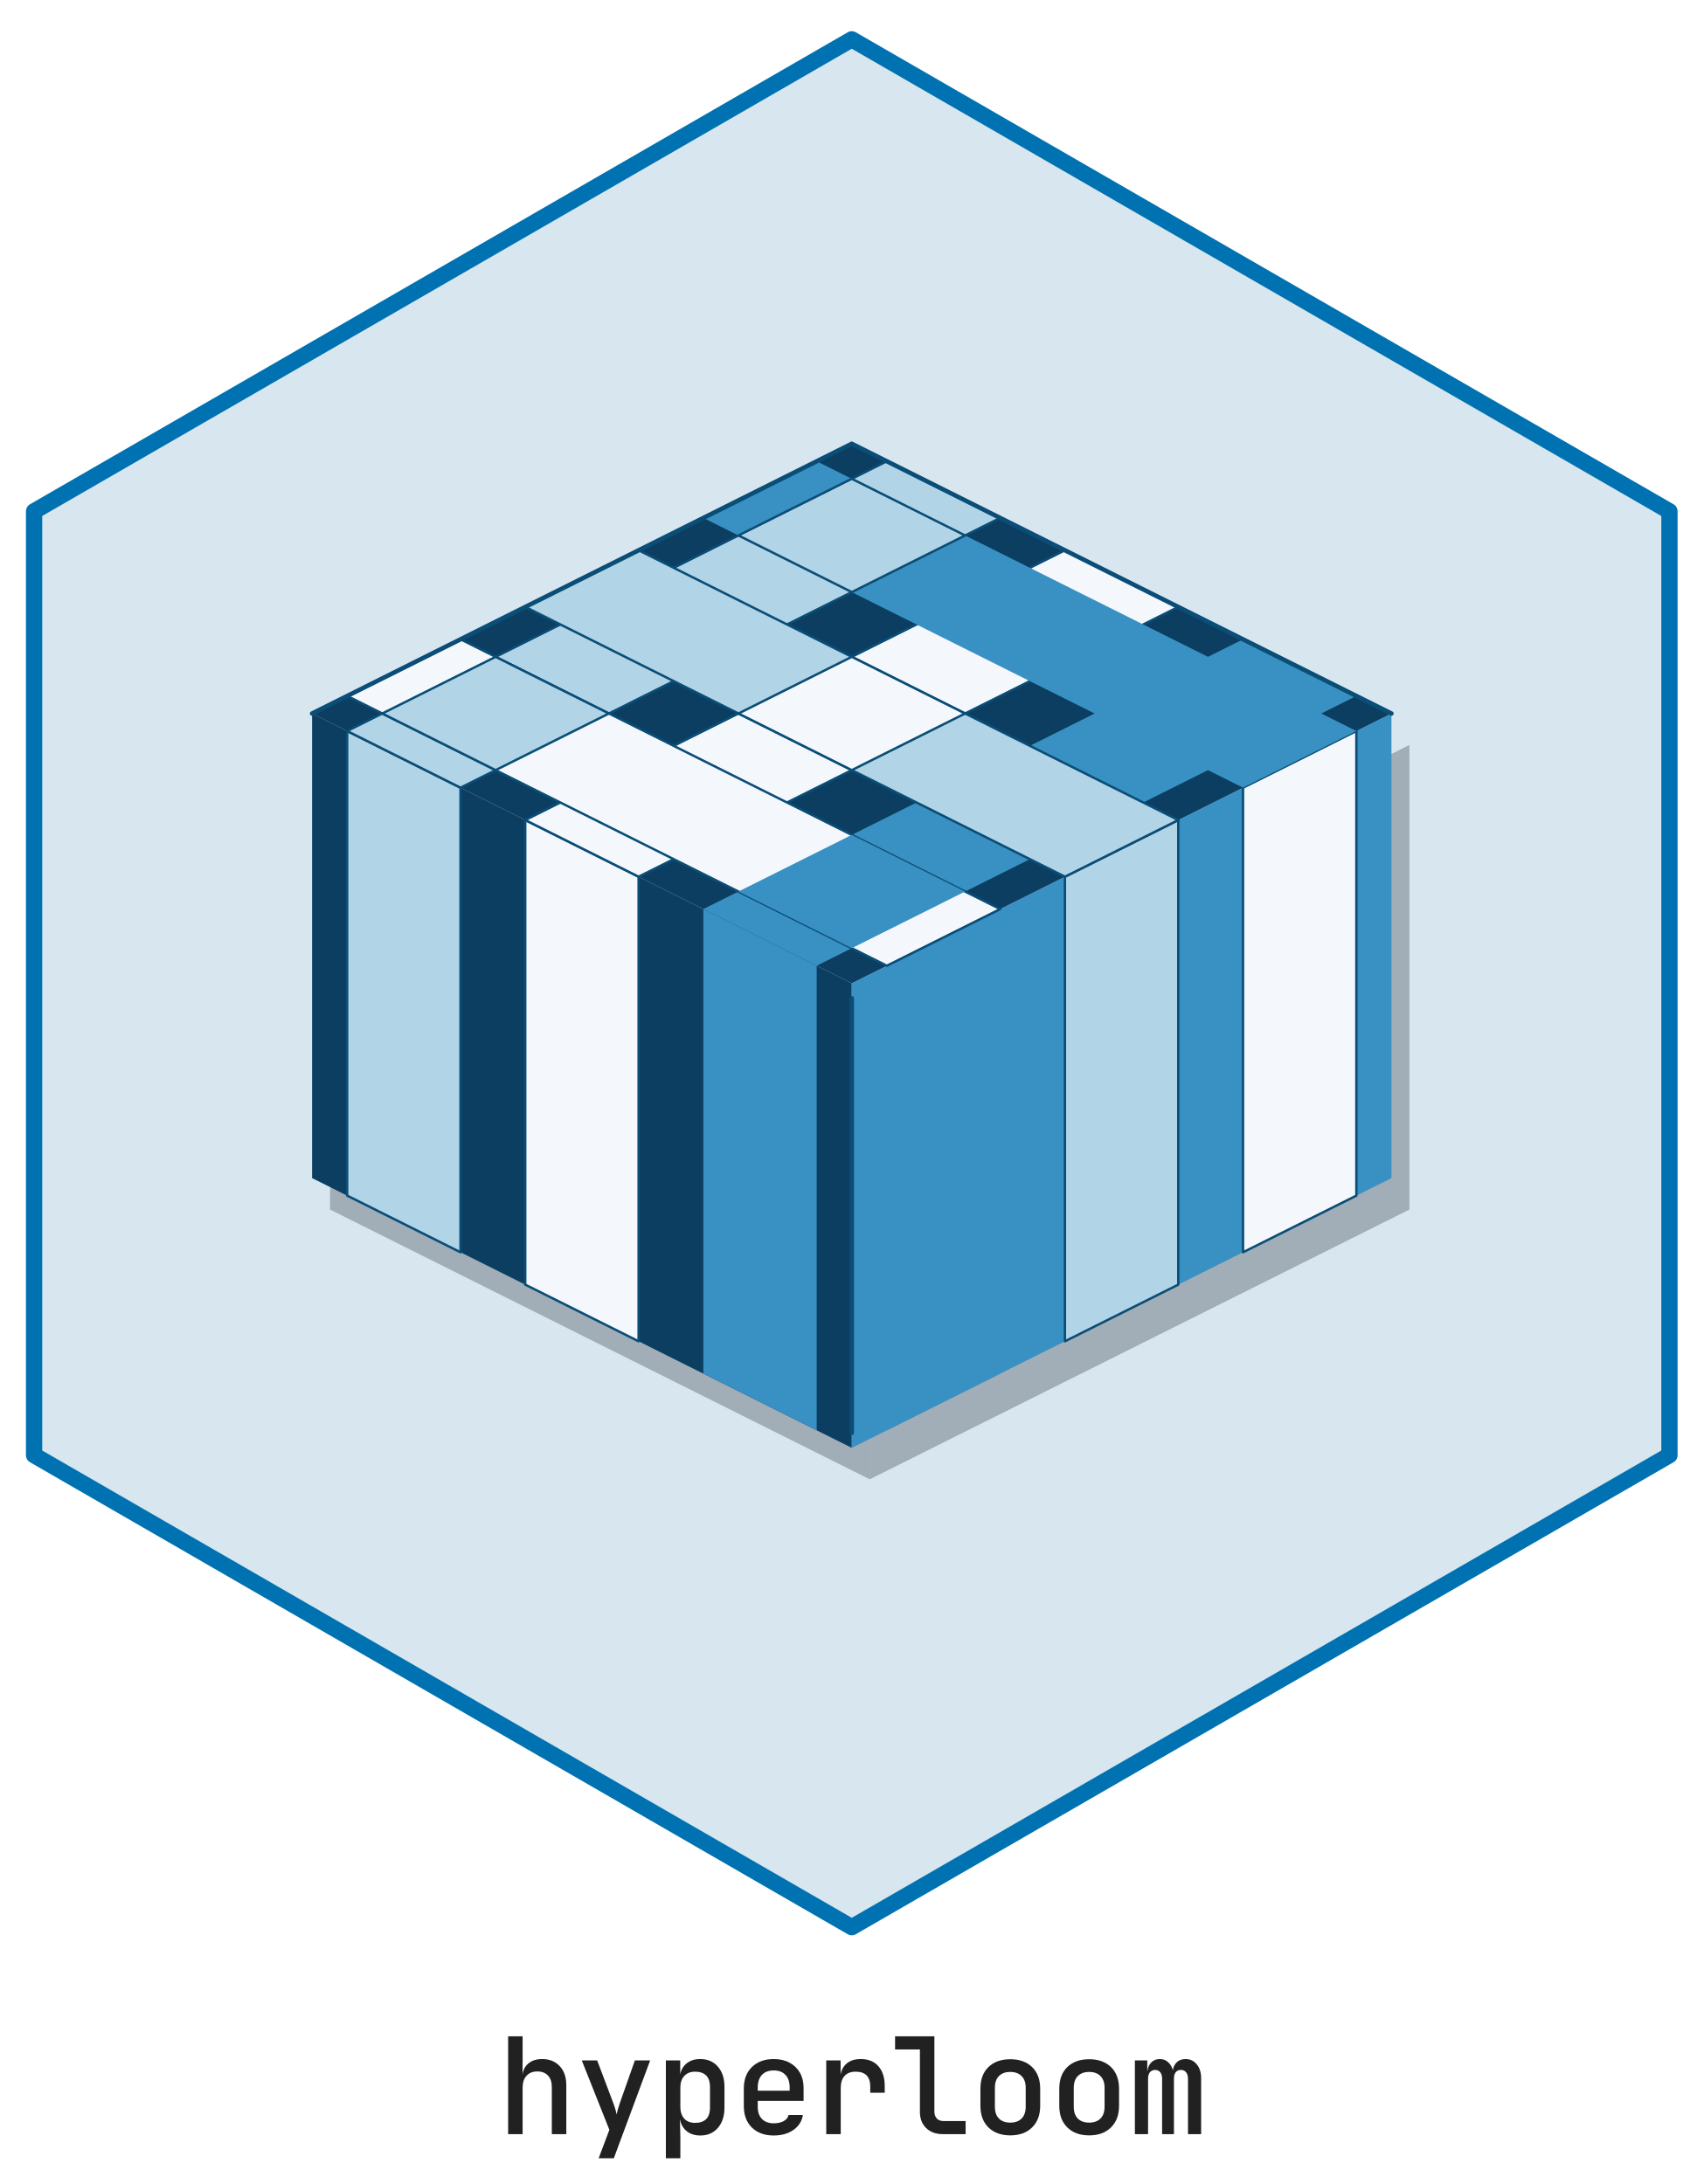
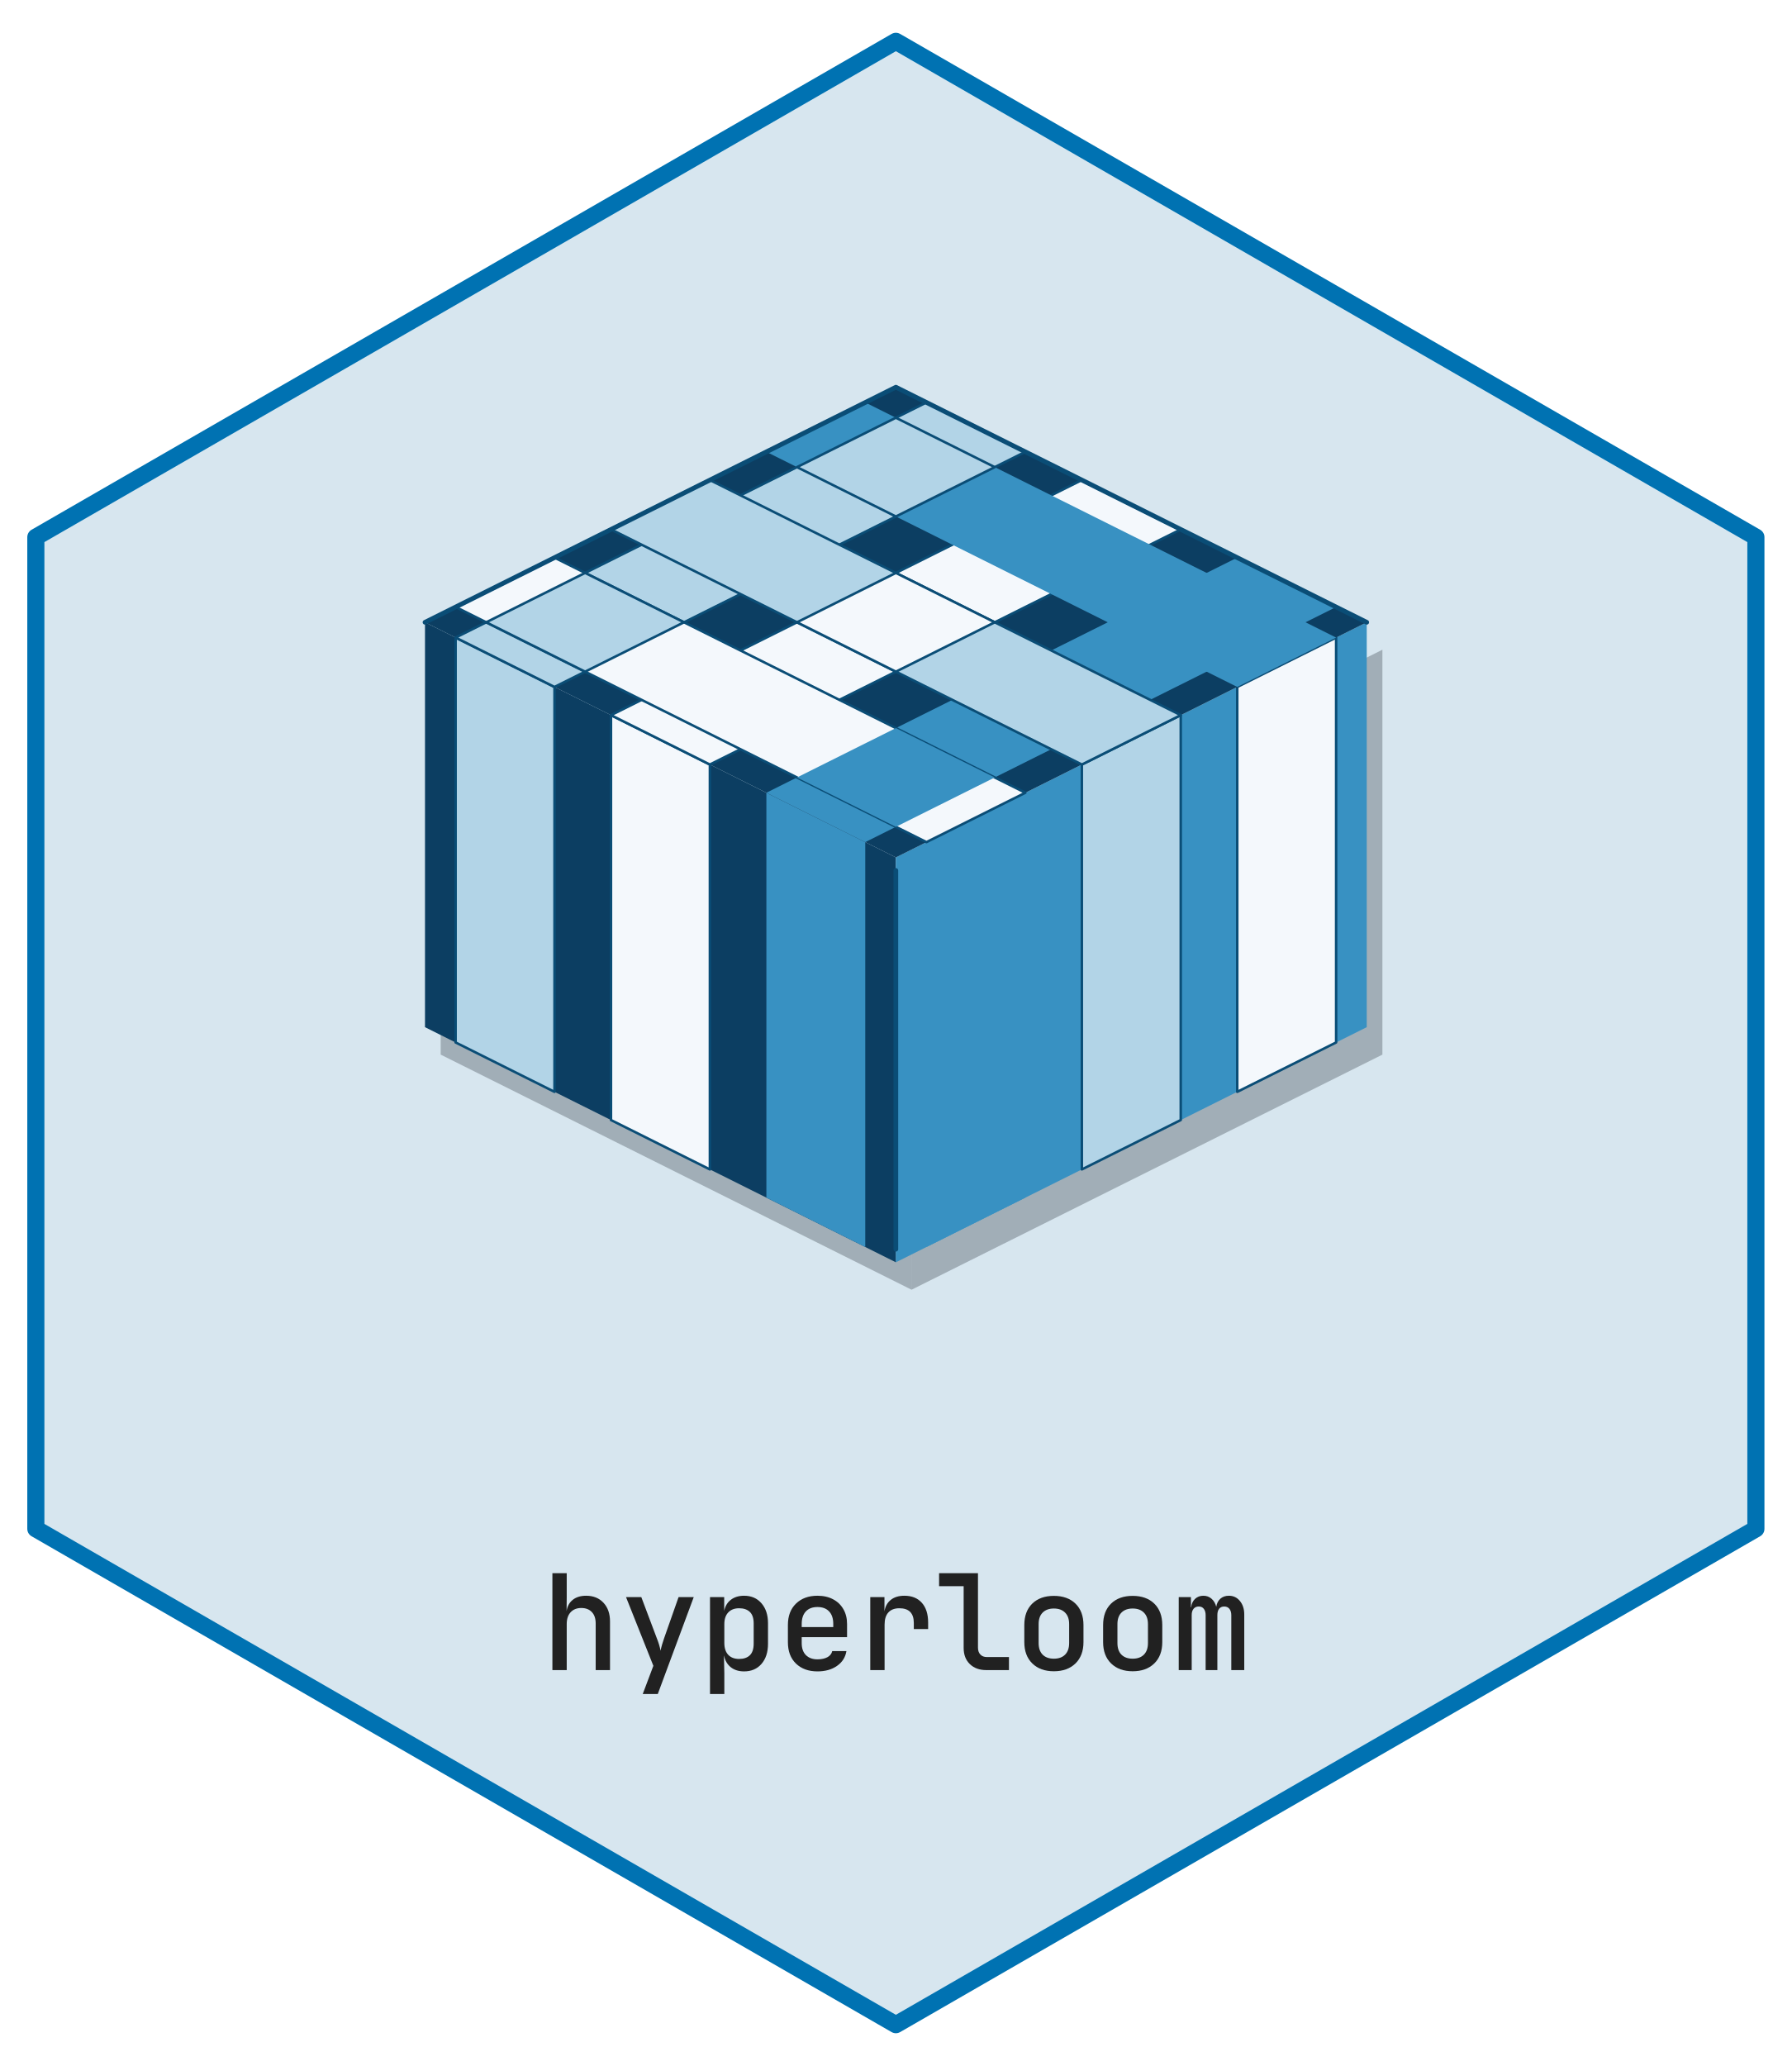
- <svg xmlns="http://www.w3.org/2000/svg" xmlns:xlink="http://www.w3.org/1999/xlink" width="432pt" height="554pt" viewBox="0 0 432 554">
+ <svg xmlns="http://www.w3.org/2000/svg" xmlns:xlink="http://www.w3.org/1999/xlink" width="432pt" height="498pt" viewBox="0 0 432 498">
  <defs>
    <g>
      <g id="glyph-0-0">
-         <path d="M 2.859 0 L 2.859 -24.812 L 6.531 -24.812 L 6.531 -18.703 L 6.5 -15.125 C 6.676 -16.352 7.203 -17.312 8.078 -18 C 8.953 -18.695 10.086 -19.047 11.484 -19.047 C 13.348 -19.047 14.832 -18.445 15.938 -17.25 C 17.051 -16.062 17.609 -14.457 17.609 -12.438 L 17.609 0 L 13.938 0 L 13.938 -11.938 C 13.938 -13.207 13.609 -14.188 12.953 -14.875 C 12.297 -15.562 11.398 -15.906 10.266 -15.906 C 9.109 -15.906 8.195 -15.539 7.531 -14.812 C 6.863 -14.094 6.531 -13.086 6.531 -11.797 L 6.531 0 Z M 2.859 0 " />
+         <path d="M 2.688 0 L 2.688 -23.359 L 6.141 -23.359 L 6.141 -17.594 L 6.109 -14.234 C 6.285 -15.391 6.781 -16.289 7.594 -16.938 C 8.414 -17.594 9.488 -17.922 10.812 -17.922 C 12.562 -17.922 13.957 -17.359 15 -16.234 C 16.051 -15.117 16.578 -13.613 16.578 -11.719 L 16.578 0 L 13.125 0 L 13.125 -11.234 C 13.125 -12.43 12.812 -13.352 12.188 -14 C 11.57 -14.645 10.727 -14.969 9.656 -14.969 C 8.57 -14.969 7.711 -14.625 7.078 -13.938 C 6.453 -13.258 6.141 -12.316 6.141 -11.109 L 6.141 0 Z M 2.688 0 " />
      </g>
      <g id="glyph-0-1">
-         <path d="M 5.812 6.125 L 8.531 -1.094 L 1.531 -18.703 L 5.438 -18.703 L 9.422 -8.156 C 9.617 -7.656 9.805 -7.109 9.984 -6.516 C 10.172 -5.93 10.301 -5.414 10.375 -4.969 C 10.457 -5.414 10.582 -5.93 10.75 -6.516 C 10.926 -7.109 11.102 -7.656 11.281 -8.156 L 15 -18.703 L 18.875 -18.703 L 9.656 6.125 Z M 5.812 6.125 " />
+         <path d="M 5.469 5.766 L 8.031 -1.031 L 1.438 -17.594 L 5.125 -17.594 L 8.859 -7.688 C 9.055 -7.207 9.238 -6.691 9.406 -6.141 C 9.57 -5.586 9.691 -5.098 9.766 -4.672 C 9.848 -5.098 9.969 -5.586 10.125 -6.141 C 10.289 -6.691 10.457 -7.207 10.625 -7.688 L 14.109 -17.594 L 17.766 -17.594 L 9.094 5.766 Z M 5.469 5.766 " />
      </g>
      <g id="glyph-0-2">
-         <path d="M 2.859 6.125 L 2.859 -18.703 L 6.5 -18.703 L 6.5 -15.156 C 6.75 -16.383 7.316 -17.336 8.203 -18.016 C 9.098 -18.703 10.227 -19.047 11.594 -19.047 C 13.445 -19.047 14.93 -18.406 16.047 -17.125 C 17.16 -15.844 17.719 -14.133 17.719 -12 L 17.719 -6.734 C 17.719 -4.578 17.16 -2.859 16.047 -1.578 C 14.93 -0.297 13.445 0.344 11.594 0.344 C 10.227 0.344 9.094 -0.008 8.188 -0.719 C 7.281 -1.438 6.703 -2.422 6.453 -3.672 L 6.422 -3.672 L 6.531 0.781 L 6.531 6.125 Z M 10.297 -2.859 C 11.473 -2.859 12.391 -3.164 13.047 -3.781 C 13.711 -4.406 14.047 -5.41 14.047 -6.797 L 14.047 -11.938 C 14.047 -13.289 13.711 -14.281 13.047 -14.906 C 12.391 -15.531 11.473 -15.844 10.297 -15.844 C 9.117 -15.844 8.195 -15.484 7.531 -14.766 C 6.863 -14.055 6.531 -13.055 6.531 -11.766 L 6.531 -6.969 C 6.531 -5.656 6.863 -4.641 7.531 -3.922 C 8.195 -3.211 9.117 -2.859 10.297 -2.859 Z M 10.297 -2.859 " />
+         <path d="M 2.688 5.766 L 2.688 -17.594 L 6.109 -17.594 L 6.109 -14.266 C 6.348 -15.422 6.883 -16.316 7.719 -16.953 C 8.562 -17.598 9.625 -17.922 10.906 -17.922 C 12.656 -17.922 14.051 -17.316 15.094 -16.109 C 16.145 -14.898 16.672 -13.297 16.672 -11.297 L 16.672 -6.344 C 16.672 -4.312 16.145 -2.691 15.094 -1.484 C 14.051 -0.285 12.656 0.312 10.906 0.312 C 9.625 0.312 8.555 -0.02 7.703 -0.688 C 6.859 -1.363 6.316 -2.285 6.078 -3.453 L 6.047 -3.453 L 6.141 0.734 L 6.141 5.766 Z M 9.703 -2.688 C 10.805 -2.688 11.664 -2.977 12.281 -3.562 C 12.906 -4.156 13.219 -5.102 13.219 -6.406 L 13.219 -11.234 C 13.219 -12.516 12.906 -13.445 12.281 -14.031 C 11.664 -14.613 10.805 -14.906 9.703 -14.906 C 8.586 -14.906 7.711 -14.566 7.078 -13.891 C 6.453 -13.223 6.141 -12.285 6.141 -11.078 L 6.141 -6.562 C 6.141 -5.32 6.453 -4.363 7.078 -3.688 C 7.711 -3.02 8.586 -2.688 9.703 -2.688 Z M 9.703 -2.688 " />
      </g>
      <g id="glyph-0-3">
-         <path d="M 10.203 0.344 C 7.91 0.344 6.07 -0.32 4.688 -1.656 C 3.312 -3 2.625 -4.828 2.625 -7.141 L 2.625 -11.562 C 2.625 -13.875 3.312 -15.695 4.688 -17.031 C 6.07 -18.375 7.91 -19.047 10.203 -19.047 C 11.742 -19.047 13.078 -18.742 14.203 -18.141 C 15.336 -17.535 16.219 -16.688 16.844 -15.594 C 17.469 -14.508 17.781 -13.242 17.781 -11.797 L 17.781 -8.438 L 6.156 -8.438 L 6.156 -6.906 C 6.156 -5.594 6.516 -4.57 7.234 -3.844 C 7.961 -3.113 8.953 -2.75 10.203 -2.75 C 11.223 -2.75 12.07 -2.938 12.75 -3.312 C 13.426 -3.688 13.832 -4.203 13.969 -4.859 L 17.609 -4.859 C 17.359 -3.273 16.555 -2.008 15.203 -1.062 C 13.859 -0.125 12.191 0.344 10.203 0.344 Z M 6.156 -11.797 L 6.156 -11.016 L 14.25 -11.016 L 14.25 -11.828 C 14.25 -13.211 13.895 -14.281 13.188 -15.031 C 12.488 -15.781 11.492 -16.156 10.203 -16.156 C 8.91 -16.156 7.91 -15.773 7.203 -15.016 C 6.504 -14.254 6.156 -13.18 6.156 -11.797 Z M 6.156 -11.797 " />
+         <path d="M 9.594 0.312 C 7.445 0.312 5.723 -0.312 4.422 -1.562 C 3.117 -2.82 2.469 -4.539 2.469 -6.719 L 2.469 -10.875 C 2.469 -13.051 3.117 -14.77 4.422 -16.031 C 5.723 -17.289 7.445 -17.922 9.594 -17.922 C 11.051 -17.922 12.312 -17.633 13.375 -17.062 C 14.438 -16.5 15.258 -15.707 15.844 -14.688 C 16.438 -13.664 16.734 -12.473 16.734 -11.109 L 16.734 -7.938 L 5.797 -7.938 L 5.797 -6.5 C 5.797 -5.258 6.133 -4.297 6.812 -3.609 C 7.5 -2.93 8.426 -2.594 9.594 -2.594 C 10.562 -2.594 11.363 -2.766 12 -3.109 C 12.633 -3.461 13.02 -3.953 13.156 -4.578 L 16.578 -4.578 C 16.336 -3.086 15.582 -1.898 14.312 -1.016 C 13.051 -0.129 11.477 0.312 9.594 0.312 Z M 5.797 -11.109 L 5.797 -10.375 L 13.406 -10.375 L 13.406 -11.141 C 13.406 -12.441 13.07 -13.441 12.406 -14.141 C 11.75 -14.848 10.812 -15.203 9.594 -15.203 C 8.383 -15.203 7.445 -14.844 6.781 -14.125 C 6.125 -13.414 5.797 -12.41 5.797 -11.109 Z M 5.797 -11.109 " />
      </g>
      <g id="glyph-0-4">
-         <path d="M 3.531 0 L 3.531 -18.703 L 7.172 -18.703 L 7.172 -15.031 C 7.359 -16.27 7.891 -17.25 8.766 -17.969 C 9.648 -18.688 10.82 -19.047 12.281 -19.047 C 14.195 -19.047 15.688 -18.441 16.75 -17.234 C 17.82 -16.035 18.359 -14.348 18.359 -12.172 L 18.359 -10.5 L 14.688 -10.5 L 14.688 -12.062 C 14.688 -14.582 13.453 -15.844 10.984 -15.844 C 9.754 -15.844 8.816 -15.484 8.172 -14.766 C 7.523 -14.055 7.203 -13.02 7.203 -11.656 L 7.203 0 Z M 3.531 0 " />
+         <path d="M 3.328 0 L 3.328 -17.594 L 6.75 -17.594 L 6.75 -14.141 C 6.926 -15.316 7.426 -16.238 8.25 -16.906 C 9.082 -17.582 10.18 -17.922 11.547 -17.922 C 13.359 -17.922 14.766 -17.352 15.766 -16.219 C 16.773 -15.094 17.281 -13.504 17.281 -11.453 L 17.281 -9.891 L 13.828 -9.891 L 13.828 -11.359 C 13.828 -13.723 12.664 -14.906 10.344 -14.906 C 9.188 -14.906 8.301 -14.566 7.688 -13.891 C 7.082 -13.223 6.781 -12.25 6.781 -10.969 L 6.781 0 Z M 3.328 0 " />
      </g>
      <g id="glyph-0-5">
-         <path d="M 13.094 0 C 11.32 0 9.91 -0.516 8.859 -1.547 C 7.805 -2.578 7.281 -3.953 7.281 -5.672 L 7.281 -21.484 L 0.984 -21.484 L 0.984 -24.812 L 10.953 -24.812 L 10.953 -5.75 C 10.953 -5 11.156 -4.406 11.562 -3.969 C 11.969 -3.539 12.52 -3.328 13.219 -3.328 L 18.875 -3.328 L 18.875 0 Z M 13.094 0 " />
+         <path d="M 12.312 0 C 10.656 0 9.328 -0.484 8.328 -1.453 C 7.336 -2.422 6.844 -3.719 6.844 -5.344 L 6.844 -20.219 L 0.922 -20.219 L 0.922 -23.359 L 10.297 -23.359 L 10.297 -5.406 C 10.297 -4.707 10.488 -4.156 10.875 -3.75 C 11.258 -3.344 11.785 -3.141 12.453 -3.141 L 17.766 -3.141 L 17.766 0 Z M 12.312 0 " />
      </g>
      <g id="glyph-0-6">
-         <path d="M 10.203 0.312 C 7.891 0.312 6.047 -0.352 4.672 -1.688 C 3.305 -3.031 2.625 -4.859 2.625 -7.172 L 2.625 -11.531 C 2.625 -13.863 3.301 -15.691 4.656 -17.016 C 6.02 -18.336 7.867 -19 10.203 -19 C 12.535 -19 14.379 -18.336 15.734 -17.016 C 17.098 -15.691 17.781 -13.863 17.781 -11.531 L 17.781 -7.172 C 17.781 -4.859 17.094 -3.031 15.719 -1.688 C 14.352 -0.352 12.516 0.312 10.203 0.312 Z M 10.203 -2.922 C 11.422 -2.922 12.375 -3.266 13.062 -3.953 C 13.758 -4.648 14.109 -5.645 14.109 -6.938 L 14.109 -11.766 C 14.109 -13.055 13.758 -14.047 13.062 -14.734 C 12.375 -15.43 11.422 -15.781 10.203 -15.781 C 8.973 -15.781 8.016 -15.43 7.328 -14.734 C 6.641 -14.047 6.297 -13.055 6.297 -11.766 L 6.297 -6.938 C 6.297 -5.645 6.641 -4.648 7.328 -3.953 C 8.016 -3.266 8.973 -2.922 10.203 -2.922 Z M 10.203 -2.922 " />
+         <path d="M 9.594 0.281 C 7.426 0.281 5.695 -0.344 4.406 -1.594 C 3.113 -2.852 2.469 -4.57 2.469 -6.75 L 2.469 -10.844 C 2.469 -13.039 3.102 -14.766 4.375 -16.016 C 5.656 -17.266 7.395 -17.891 9.594 -17.891 C 11.789 -17.891 13.531 -17.266 14.812 -16.016 C 16.094 -14.766 16.734 -13.039 16.734 -10.844 L 16.734 -6.75 C 16.734 -4.57 16.086 -2.852 14.797 -1.594 C 13.504 -0.344 11.77 0.281 9.594 0.281 Z M 9.594 -2.75 C 10.75 -2.75 11.648 -3.07 12.297 -3.719 C 12.953 -4.375 13.281 -5.312 13.281 -6.531 L 13.281 -11.078 C 13.281 -12.285 12.953 -13.211 12.297 -13.859 C 11.648 -14.516 10.75 -14.844 9.594 -14.844 C 8.445 -14.844 7.547 -14.516 6.891 -13.859 C 6.242 -13.211 5.922 -12.285 5.922 -11.078 L 5.922 -6.531 C 5.922 -5.312 6.242 -4.375 6.891 -3.719 C 7.547 -3.07 8.445 -2.75 9.594 -2.75 Z M 9.594 -2.75 " />
      </g>
      <g id="glyph-0-7">
-         <path d="M 1.797 0 L 1.797 -18.703 L 4.938 -18.703 L 4.938 -16.078 L 5 -16.078 C 5.094 -16.961 5.422 -17.676 5.984 -18.219 C 6.547 -18.77 7.258 -19.047 8.125 -19.047 C 8.938 -19.047 9.629 -18.789 10.203 -18.281 C 10.785 -17.77 11.191 -17.082 11.422 -16.219 C 11.555 -17.082 11.906 -17.77 12.469 -18.281 C 13.039 -18.789 13.77 -19.047 14.656 -19.047 C 15.812 -19.047 16.754 -18.598 17.484 -17.703 C 18.223 -16.805 18.594 -15.656 18.594 -14.25 L 18.594 0 L 15.266 0 L 15.266 -14.078 C 15.266 -14.754 15.102 -15.289 14.781 -15.688 C 14.469 -16.082 14.031 -16.281 13.469 -16.281 C 12.895 -16.281 12.457 -16.086 12.156 -15.703 C 11.852 -15.316 11.703 -14.785 11.703 -14.109 L 11.703 0 L 8.703 0 L 8.703 -14.078 C 8.703 -14.754 8.547 -15.289 8.234 -15.688 C 7.93 -16.082 7.5 -16.281 6.938 -16.281 C 6.375 -16.281 5.93 -16.086 5.609 -15.703 C 5.297 -15.316 5.141 -14.785 5.141 -14.109 L 5.141 0 Z M 1.797 0 " />
+         <path d="M 1.703 0 L 1.703 -17.594 L 4.641 -17.594 L 4.641 -15.141 L 4.703 -15.141 C 4.785 -15.973 5.094 -16.645 5.625 -17.156 C 6.164 -17.664 6.836 -17.922 7.641 -17.922 C 8.41 -17.922 9.066 -17.68 9.609 -17.203 C 10.16 -16.723 10.539 -16.078 10.75 -15.266 C 10.875 -16.078 11.203 -16.723 11.734 -17.203 C 12.273 -17.68 12.961 -17.922 13.797 -17.922 C 14.879 -17.922 15.766 -17.5 16.453 -16.656 C 17.148 -15.812 17.5 -14.727 17.5 -13.406 L 17.5 0 L 14.375 0 L 14.375 -13.25 C 14.375 -13.883 14.223 -14.391 13.922 -14.766 C 13.617 -15.141 13.203 -15.328 12.672 -15.328 C 12.141 -15.328 11.727 -15.145 11.438 -14.781 C 11.156 -14.414 11.016 -13.914 11.016 -13.281 L 11.016 0 L 8.188 0 L 8.188 -13.25 C 8.188 -13.883 8.039 -14.391 7.75 -14.766 C 7.469 -15.141 7.062 -15.328 6.531 -15.328 C 6 -15.328 5.582 -15.145 5.281 -14.781 C 4.977 -14.414 4.828 -13.914 4.828 -13.281 L 4.828 0 Z M 1.703 0 " />
      </g>
    </g>
  </defs>
-   <path fill-rule="nonzero" fill="rgb(84.314%, 90.196%, 93.725%)" fill-opacity="1" stroke-width="4.125" stroke-linecap="round" stroke-linejoin="round" stroke="rgb(0%, 44.706%, 69.804%)" stroke-opacity="1" stroke-miterlimit="10" d="M 216 9.977 L 423.359 129.695 L 423.359 369.133 L 216 488.855 L 8.641 369.133 L 8.641 129.695 Z M 216 9.977 " />
-   <path fill-rule="nonzero" fill="rgb(1.176%, 3.922%, 7.059%)" fill-opacity="0.251" d="M 83.703 188.969 L 220.562 257.398 L 220.562 375.25 L 83.703 306.82 Z M 83.703 188.969 " />
-   <path fill-rule="nonzero" fill="rgb(4.706%, 24.314%, 38.431%)" fill-opacity="1" d="M 79.141 180.988 L 216 249.414 L 216 367.266 L 79.141 298.836 Z M 79.141 180.988 " />
-   <path fill-rule="nonzero" fill="rgb(1.176%, 3.922%, 7.059%)" fill-opacity="0.251" d="M 220.562 257.398 L 357.418 188.969 L 357.418 306.82 L 220.562 375.25 Z M 220.562 257.398 " />
-   <path fill-rule="nonzero" fill="rgb(21.961%, 56.863%, 76.078%)" fill-opacity="1" d="M 216 249.414 L 352.859 180.988 L 352.859 298.836 L 216 367.266 Z M 216 249.414 " />
-   <path fill-rule="nonzero" fill="rgb(69.804%, 83.137%, 90.588%)" fill-opacity="1" stroke-width="0.6" stroke-linecap="round" stroke-linejoin="round" stroke="rgb(3.922%, 30.196%, 46.275%)" stroke-opacity="1" stroke-miterlimit="10" d="M 88.039 185.434 L 116.777 199.805 L 116.777 317.652 L 88.039 303.285 Z M 88.039 185.434 " />
-   <path fill-rule="nonzero" fill="rgb(21.961%, 56.863%, 76.078%)" fill-opacity="1" d="M 224.895 244.969 L 253.637 230.598 L 253.637 348.445 L 224.895 362.816 Z M 224.895 244.969 " />
-   <path fill-rule="nonzero" fill="rgb(95.686%, 97.255%, 98.824%)" fill-opacity="1" stroke-width="0.6" stroke-linecap="round" stroke-linejoin="round" stroke="rgb(3.922%, 30.196%, 46.275%)" stroke-opacity="1" stroke-miterlimit="10" d="M 133.199 208.016 L 161.941 222.387 L 161.941 340.234 L 133.199 325.867 Z M 133.199 208.016 " />
-   <path fill-rule="nonzero" fill="rgb(69.804%, 83.137%, 90.588%)" fill-opacity="1" stroke-width="0.6" stroke-linecap="round" stroke-linejoin="round" stroke="rgb(3.922%, 30.196%, 46.275%)" stroke-opacity="1" stroke-miterlimit="10" d="M 270.059 222.387 L 298.801 208.016 L 298.801 325.867 L 270.059 340.234 Z M 270.059 222.387 " />
-   <path fill-rule="nonzero" fill="rgb(21.961%, 56.863%, 76.078%)" fill-opacity="1" d="M 178.363 230.598 L 207.105 244.969 L 207.105 362.816 L 178.363 348.445 Z M 178.363 230.598 " />
-   <path fill-rule="nonzero" fill="rgb(95.686%, 97.255%, 98.824%)" fill-opacity="1" stroke-width="0.6" stroke-linecap="round" stroke-linejoin="round" stroke="rgb(3.922%, 30.196%, 46.275%)" stroke-opacity="1" stroke-miterlimit="10" d="M 315.223 199.805 L 343.961 185.434 L 343.961 303.285 L 315.223 317.652 Z M 315.223 199.805 " />
-   <path fill-rule="nonzero" fill="rgb(4.706%, 24.314%, 38.431%)" fill-opacity="1" d="M 216 112.559 L 352.859 180.988 L 216 249.414 L 79.141 180.988 Z M 216 112.559 " />
-   <path fill-rule="nonzero" fill="rgb(69.804%, 83.137%, 90.588%)" fill-opacity="1" stroke-width="0.6" stroke-linecap="round" stroke-linejoin="round" stroke="rgb(3.922%, 30.196%, 46.275%)" stroke-opacity="1" stroke-miterlimit="10" d="M 224.895 117.004 L 253.637 131.375 L 116.777 199.805 L 88.039 185.434 Z M 224.895 117.004 " />
-   <path fill-rule="nonzero" fill="rgb(95.686%, 97.255%, 98.824%)" fill-opacity="1" stroke-width="0.6" stroke-linecap="round" stroke-linejoin="round" stroke="rgb(3.922%, 30.196%, 46.275%)" stroke-opacity="1" stroke-miterlimit="10" d="M 270.059 139.586 L 298.801 153.957 L 161.941 222.387 L 133.199 208.016 Z M 270.059 139.586 " />
-   <path fill-rule="nonzero" fill="rgb(21.961%, 56.863%, 76.078%)" fill-opacity="1" d="M 315.223 162.168 L 343.961 176.539 L 207.105 244.969 L 178.363 230.598 Z M 315.223 162.168 " />
-   <path fill-rule="nonzero" fill="rgb(21.961%, 56.863%, 76.078%)" fill-opacity="1" d="M 207.105 117.004 L 343.961 185.434 L 315.223 199.805 L 178.363 131.375 Z M 207.105 117.004 " />
-   <path fill-rule="nonzero" fill="rgb(69.804%, 83.137%, 90.588%)" fill-opacity="1" stroke-width="0.6" stroke-linecap="round" stroke-linejoin="round" stroke="rgb(3.922%, 30.196%, 46.275%)" stroke-opacity="1" stroke-miterlimit="10" d="M 161.941 139.586 L 298.801 208.016 L 270.059 222.387 L 133.199 153.957 Z M 161.941 139.586 " />
-   <path fill-rule="nonzero" fill="rgb(95.686%, 97.255%, 98.824%)" fill-opacity="1" stroke-width="0.6" stroke-linecap="round" stroke-linejoin="round" stroke="rgb(3.922%, 30.196%, 46.275%)" stroke-opacity="1" stroke-miterlimit="10" d="M 116.777 162.168 L 253.637 230.598 L 224.895 244.969 L 88.039 176.539 Z M 116.777 162.168 " />
-   <path fill-rule="nonzero" fill="rgb(69.804%, 83.137%, 90.588%)" fill-opacity="1" stroke-width="0.6" stroke-linecap="round" stroke-linejoin="round" stroke="rgb(3.922%, 30.196%, 46.275%)" stroke-opacity="1" stroke-miterlimit="10" d="M 216 121.453 L 244.738 135.824 L 216 150.195 L 187.262 135.824 Z M 216 121.453 " />
-   <path fill-rule="nonzero" fill="rgb(69.804%, 83.137%, 90.588%)" fill-opacity="1" stroke-width="0.6" stroke-linecap="round" stroke-linejoin="round" stroke="rgb(3.922%, 30.196%, 46.275%)" stroke-opacity="1" stroke-miterlimit="10" d="M 125.676 166.617 L 154.414 180.988 L 125.676 195.355 L 96.934 180.988 Z M 125.676 166.617 " />
-   <path fill-rule="nonzero" fill="rgb(95.686%, 97.255%, 98.824%)" fill-opacity="1" stroke-width="0.6" stroke-linecap="round" stroke-linejoin="round" stroke="rgb(3.922%, 30.196%, 46.275%)" stroke-opacity="1" stroke-miterlimit="10" d="M 216 166.617 L 244.738 180.988 L 216 195.355 L 187.262 180.988 Z M 216 166.617 " />
-   <path fill-rule="nonzero" fill="rgb(21.961%, 56.863%, 76.078%)" fill-opacity="1" d="M 306.324 166.617 L 335.066 180.988 L 306.324 195.355 L 277.586 180.988 Z M 306.324 166.617 " />
-   <path fill-rule="nonzero" fill="rgb(21.961%, 56.863%, 76.078%)" fill-opacity="1" d="M 216 211.781 L 244.738 226.148 L 216 240.52 L 187.262 226.148 Z M 216 211.781 " />
-   <path fill="none" stroke-width="1.125" stroke-linecap="round" stroke-linejoin="round" stroke="rgb(3.922%, 30.196%, 46.275%)" stroke-opacity="1" stroke-miterlimit="10" d="M 79.141 180.988 L 216 112.559 L 352.859 180.988 " />
-   <path fill="none" stroke-width="1.125" stroke-linecap="round" stroke-linejoin="round" stroke="rgb(3.922%, 30.196%, 46.275%)" stroke-opacity="1" stroke-miterlimit="10" d="M 216 253.219 L 216 363.465 " />
+   <path fill-rule="nonzero" fill="rgb(84.314%, 90.196%, 93.725%)" fill-opacity="1" stroke-width="4.125" stroke-linecap="round" stroke-linejoin="round" stroke="rgb(0%, 44.706%, 69.804%)" stroke-opacity="1" stroke-miterlimit="10" d="M 216 9.961 L 423.359 129.48 L 423.359 368.52 L 216 488.039 L 8.641 368.52 L 8.641 129.48 Z M 216 9.961 " />
+   <path fill-rule="nonzero" fill="rgb(1.176%, 3.922%, 7.059%)" fill-opacity="0.251" d="M 106.254 156.609 L 219.785 213.281 L 219.785 310.879 L 106.254 254.211 Z M 106.254 156.609 " />
+   <path fill-rule="nonzero" fill="rgb(4.706%, 24.314%, 38.431%)" fill-opacity="1" d="M 102.469 150 L 216 206.672 L 216 304.27 L 102.469 247.598 Z M 102.469 150 " />
+   <path fill-rule="nonzero" fill="rgb(1.176%, 3.922%, 7.059%)" fill-opacity="0.251" d="M 219.785 213.281 L 333.312 156.609 L 333.312 254.211 L 219.785 310.879 Z M 219.785 213.281 " />
+   <path fill-rule="nonzero" fill="rgb(21.961%, 56.863%, 76.078%)" fill-opacity="1" d="M 216 206.672 L 329.531 150 L 329.531 247.598 L 216 304.27 Z M 216 206.672 " />
+   <path fill-rule="nonzero" fill="rgb(69.804%, 83.137%, 90.588%)" fill-opacity="1" stroke-width="0.6" stroke-linecap="round" stroke-linejoin="round" stroke="rgb(3.922%, 30.196%, 46.275%)" stroke-opacity="1" stroke-miterlimit="10" d="M 109.852 153.684 L 133.691 165.586 L 133.691 263.184 L 109.852 251.281 Z M 109.852 153.684 " />
+   <path fill-rule="nonzero" fill="rgb(21.961%, 56.863%, 76.078%)" fill-opacity="1" d="M 223.379 202.988 L 247.219 191.086 L 247.219 288.684 L 223.379 300.586 Z M 223.379 202.988 " />
+   <path fill-rule="nonzero" fill="rgb(95.686%, 97.255%, 98.824%)" fill-opacity="1" stroke-width="0.6" stroke-linecap="round" stroke-linejoin="round" stroke="rgb(3.922%, 30.196%, 46.275%)" stroke-opacity="1" stroke-miterlimit="10" d="M 147.316 172.383 L 171.156 184.285 L 171.156 281.883 L 147.316 269.984 Z M 147.316 172.383 " />
+   <path fill-rule="nonzero" fill="rgb(69.804%, 83.137%, 90.588%)" fill-opacity="1" stroke-width="0.6" stroke-linecap="round" stroke-linejoin="round" stroke="rgb(3.922%, 30.196%, 46.275%)" stroke-opacity="1" stroke-miterlimit="10" d="M 260.844 184.285 L 284.684 172.383 L 284.684 269.984 L 260.844 281.883 Z M 260.844 184.285 " />
+   <path fill-rule="nonzero" fill="rgb(21.961%, 56.863%, 76.078%)" fill-opacity="1" d="M 184.781 191.086 L 208.621 202.988 L 208.621 300.586 L 184.781 288.684 Z M 184.781 191.086 " />
+   <path fill-rule="nonzero" fill="rgb(95.686%, 97.255%, 98.824%)" fill-opacity="1" stroke-width="0.6" stroke-linecap="round" stroke-linejoin="round" stroke="rgb(3.922%, 30.196%, 46.275%)" stroke-opacity="1" stroke-miterlimit="10" d="M 298.309 165.586 L 322.148 153.684 L 322.148 251.281 L 298.309 263.184 Z M 298.309 165.586 " />
+   <path fill-rule="nonzero" fill="rgb(4.706%, 24.314%, 38.431%)" fill-opacity="1" d="M 216 93.328 L 329.531 150 L 216 206.672 L 102.469 150 Z M 216 93.328 " />
+   <path fill-rule="nonzero" fill="rgb(69.804%, 83.137%, 90.588%)" fill-opacity="1" stroke-width="0.6" stroke-linecap="round" stroke-linejoin="round" stroke="rgb(3.922%, 30.196%, 46.275%)" stroke-opacity="1" stroke-miterlimit="10" d="M 223.379 97.012 L 247.219 108.914 L 133.691 165.586 L 109.852 153.684 Z M 223.379 97.012 " />
+   <path fill-rule="nonzero" fill="rgb(95.686%, 97.255%, 98.824%)" fill-opacity="1" stroke-width="0.6" stroke-linecap="round" stroke-linejoin="round" stroke="rgb(3.922%, 30.196%, 46.275%)" stroke-opacity="1" stroke-miterlimit="10" d="M 260.844 115.715 L 284.684 127.613 L 171.156 184.285 L 147.316 172.383 Z M 260.844 115.715 " />
+   <path fill-rule="nonzero" fill="rgb(21.961%, 56.863%, 76.078%)" fill-opacity="1" d="M 298.309 134.414 L 322.148 146.316 L 208.621 202.988 L 184.781 191.086 Z M 298.309 134.414 " />
+   <path fill-rule="nonzero" fill="rgb(21.961%, 56.863%, 76.078%)" fill-opacity="1" d="M 208.621 97.012 L 322.148 153.684 L 298.309 165.586 L 184.781 108.914 Z M 208.621 97.012 " />
+   <path fill-rule="nonzero" fill="rgb(69.804%, 83.137%, 90.588%)" fill-opacity="1" stroke-width="0.6" stroke-linecap="round" stroke-linejoin="round" stroke="rgb(3.922%, 30.196%, 46.275%)" stroke-opacity="1" stroke-miterlimit="10" d="M 171.156 115.715 L 284.684 172.383 L 260.844 184.285 L 147.316 127.613 Z M 171.156 115.715 " />
+   <path fill-rule="nonzero" fill="rgb(95.686%, 97.255%, 98.824%)" fill-opacity="1" stroke-width="0.6" stroke-linecap="round" stroke-linejoin="round" stroke="rgb(3.922%, 30.196%, 46.275%)" stroke-opacity="1" stroke-miterlimit="10" d="M 133.691 134.414 L 247.219 191.086 L 223.379 202.988 L 109.852 146.316 Z M 133.691 134.414 " />
+   <path fill-rule="nonzero" fill="rgb(69.804%, 83.137%, 90.588%)" fill-opacity="1" stroke-width="0.6" stroke-linecap="round" stroke-linejoin="round" stroke="rgb(3.922%, 30.196%, 46.275%)" stroke-opacity="1" stroke-miterlimit="10" d="M 216 100.695 L 239.84 112.598 L 216 124.5 L 192.16 112.598 Z M 216 100.695 " />
+   <path fill-rule="nonzero" fill="rgb(69.804%, 83.137%, 90.588%)" fill-opacity="1" stroke-width="0.6" stroke-linecap="round" stroke-linejoin="round" stroke="rgb(3.922%, 30.196%, 46.275%)" stroke-opacity="1" stroke-miterlimit="10" d="M 141.07 138.098 L 164.91 150 L 141.07 161.902 L 117.23 150 Z M 141.07 138.098 " />
+   <path fill-rule="nonzero" fill="rgb(95.686%, 97.255%, 98.824%)" fill-opacity="1" stroke-width="0.6" stroke-linecap="round" stroke-linejoin="round" stroke="rgb(3.922%, 30.196%, 46.275%)" stroke-opacity="1" stroke-miterlimit="10" d="M 216 138.098 L 239.84 150 L 216 161.902 L 192.16 150 Z M 216 138.098 " />
+   <path fill-rule="nonzero" fill="rgb(21.961%, 56.863%, 76.078%)" fill-opacity="1" d="M 290.93 138.098 L 314.77 150 L 290.93 161.902 L 267.09 150 Z M 290.93 138.098 " />
+   <path fill-rule="nonzero" fill="rgb(21.961%, 56.863%, 76.078%)" fill-opacity="1" d="M 216 175.5 L 239.84 187.402 L 216 199.305 L 192.16 187.402 Z M 216 175.5 " />
+   <path fill="none" stroke-width="1.125" stroke-linecap="round" stroke-linejoin="round" stroke="rgb(3.922%, 30.196%, 46.275%)" stroke-opacity="1" stroke-miterlimit="10" d="M 102.469 150 L 216 93.328 L 329.531 150 " />
+   <path fill="none" stroke-width="1.125" stroke-linecap="round" stroke-linejoin="round" stroke="rgb(3.922%, 30.196%, 46.275%)" stroke-opacity="1" stroke-miterlimit="10" d="M 216 209.816 L 216 301.121 " />
  <g fill="rgb(12.941%, 12.941%, 12.941%)" fill-opacity="1">
-     <use xlink:href="#glyph-0-0" x="126" y="541.352" />
-     <use xlink:href="#glyph-0-1" x="146" y="541.352" />
-     <use xlink:href="#glyph-0-2" x="166" y="541.352" />
-     <use xlink:href="#glyph-0-3" x="186" y="541.352" />
-     <use xlink:href="#glyph-0-4" x="206" y="541.352" />
-     <use xlink:href="#glyph-0-5" x="226" y="541.352" />
-     <use xlink:href="#glyph-0-6" x="246" y="541.352" />
-     <use xlink:href="#glyph-0-6" x="266" y="541.352" />
-     <use xlink:href="#glyph-0-7" x="286" y="541.352" />
+     <use xlink:href="#glyph-0-0" x="130.5" y="402.569" />
+     <use xlink:href="#glyph-0-1" x="149.5" y="402.569" />
+     <use xlink:href="#glyph-0-2" x="168.5" y="402.569" />
+     <use xlink:href="#glyph-0-3" x="187.5" y="402.569" />
+     <use xlink:href="#glyph-0-4" x="206.5" y="402.569" />
+     <use xlink:href="#glyph-0-5" x="225.5" y="402.569" />
+     <use xlink:href="#glyph-0-6" x="244.5" y="402.569" />
+     <use xlink:href="#glyph-0-6" x="263.5" y="402.569" />
+     <use xlink:href="#glyph-0-7" x="282.5" y="402.569" />
  </g>
</svg>
